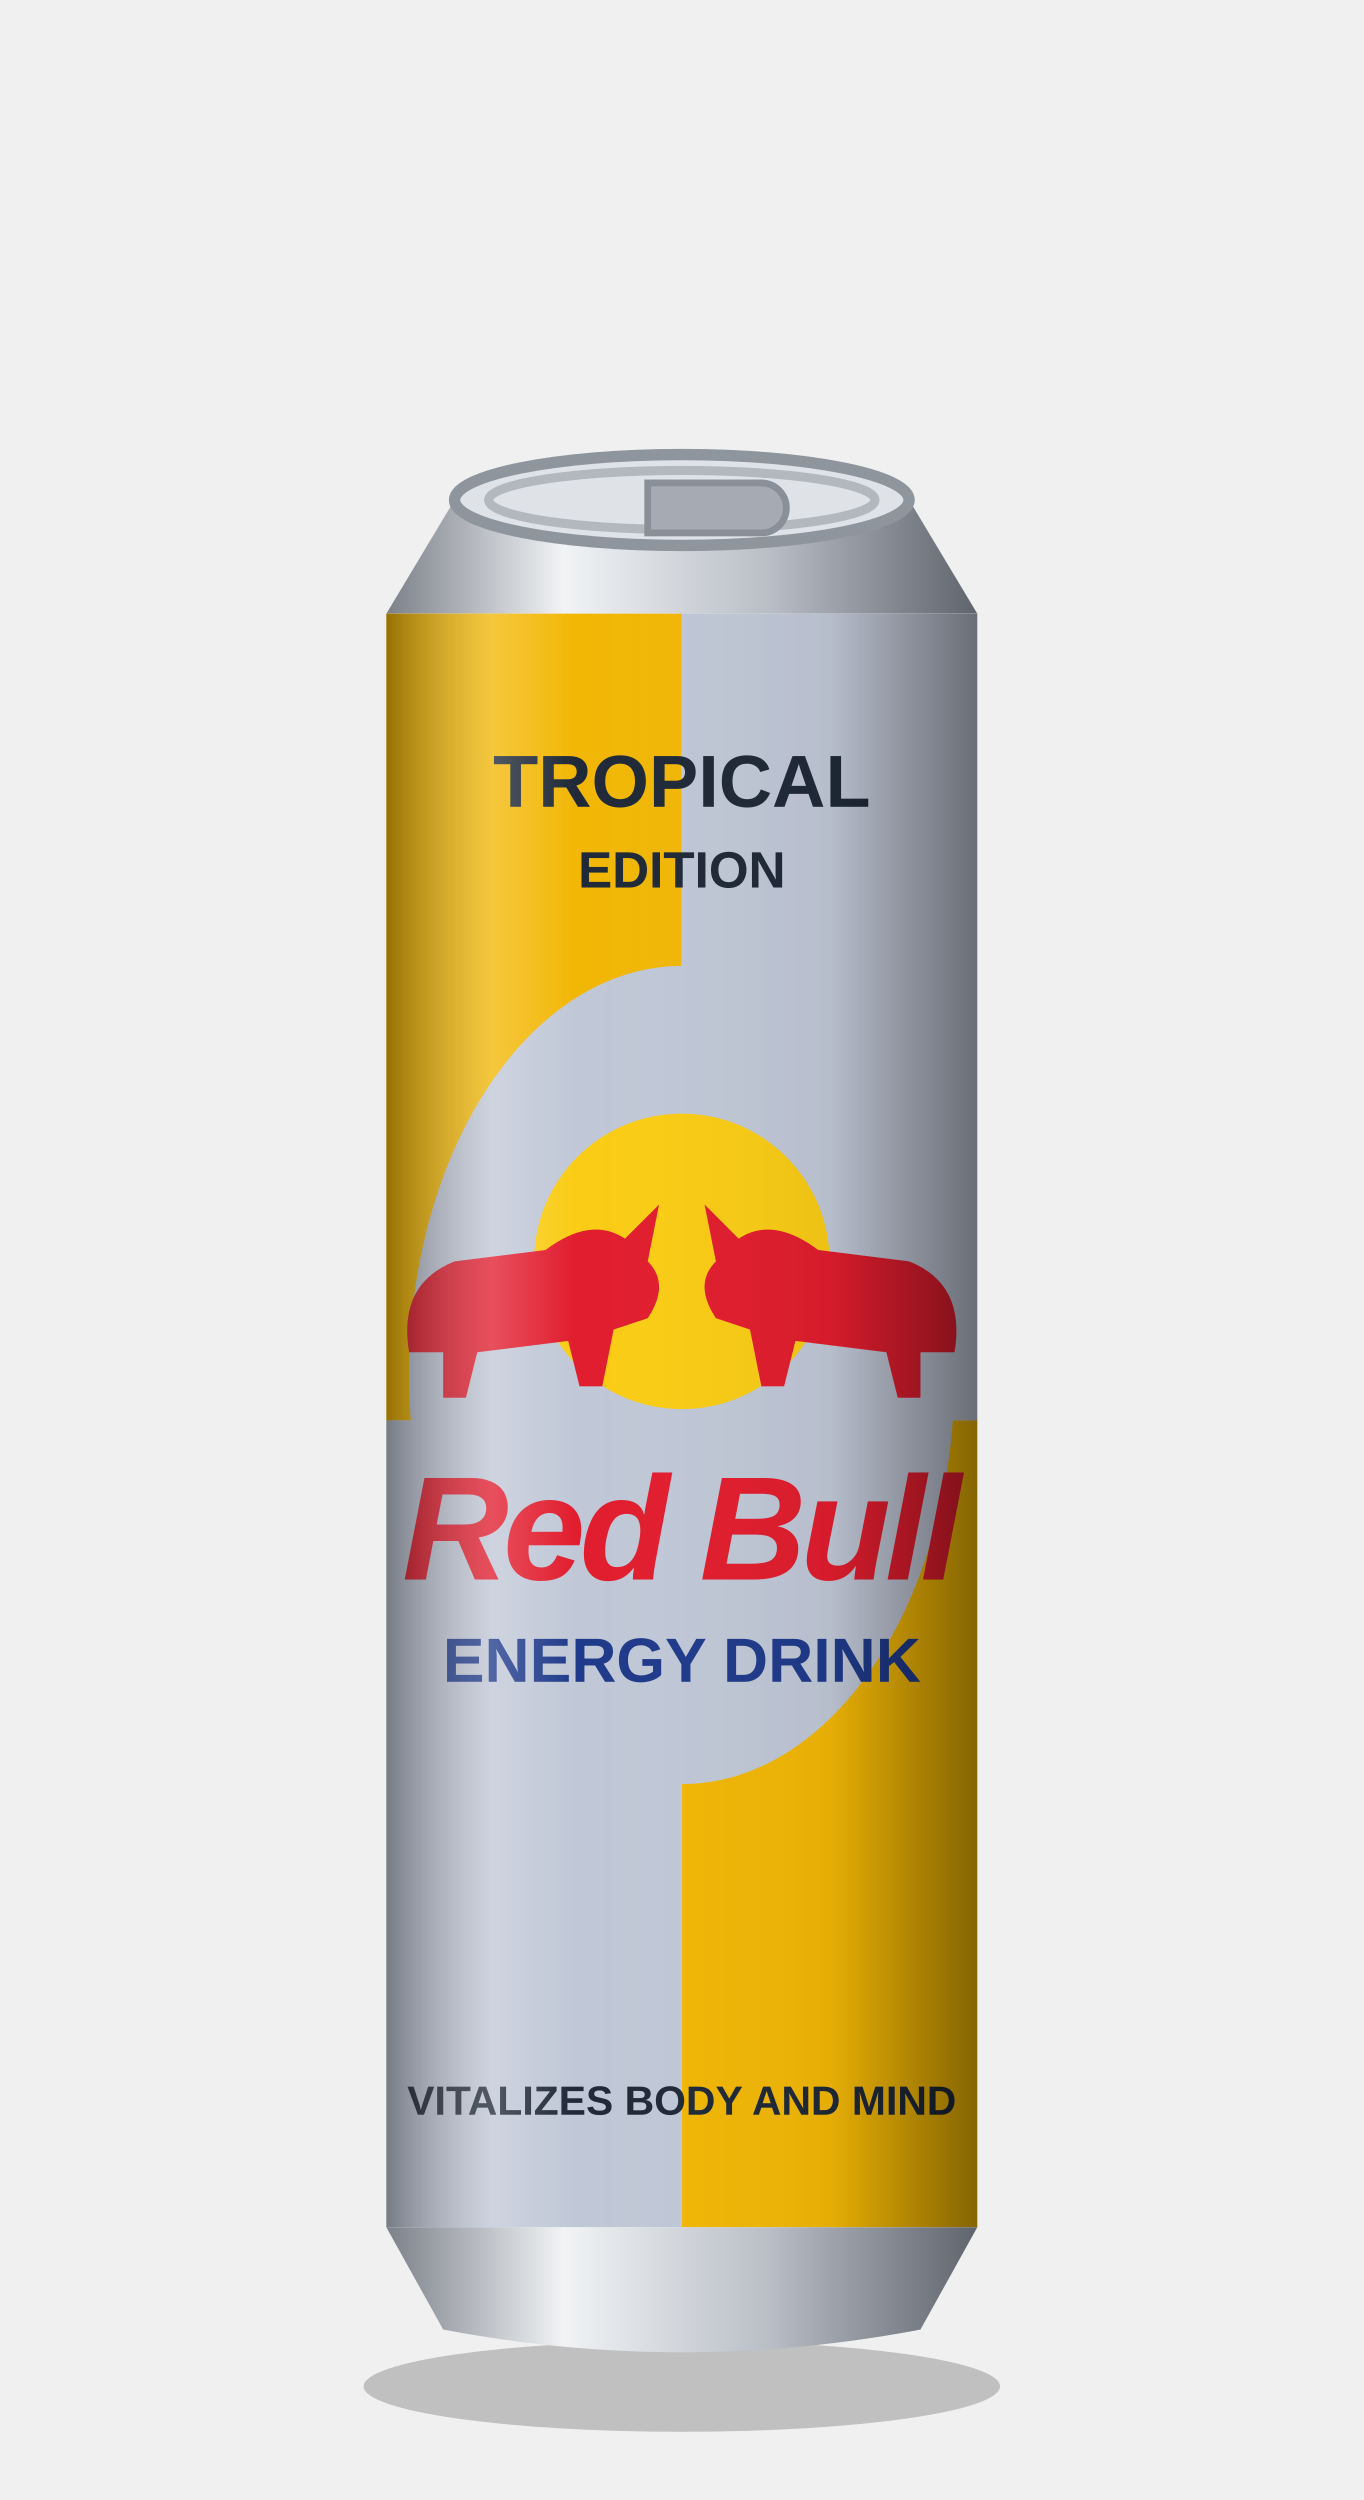
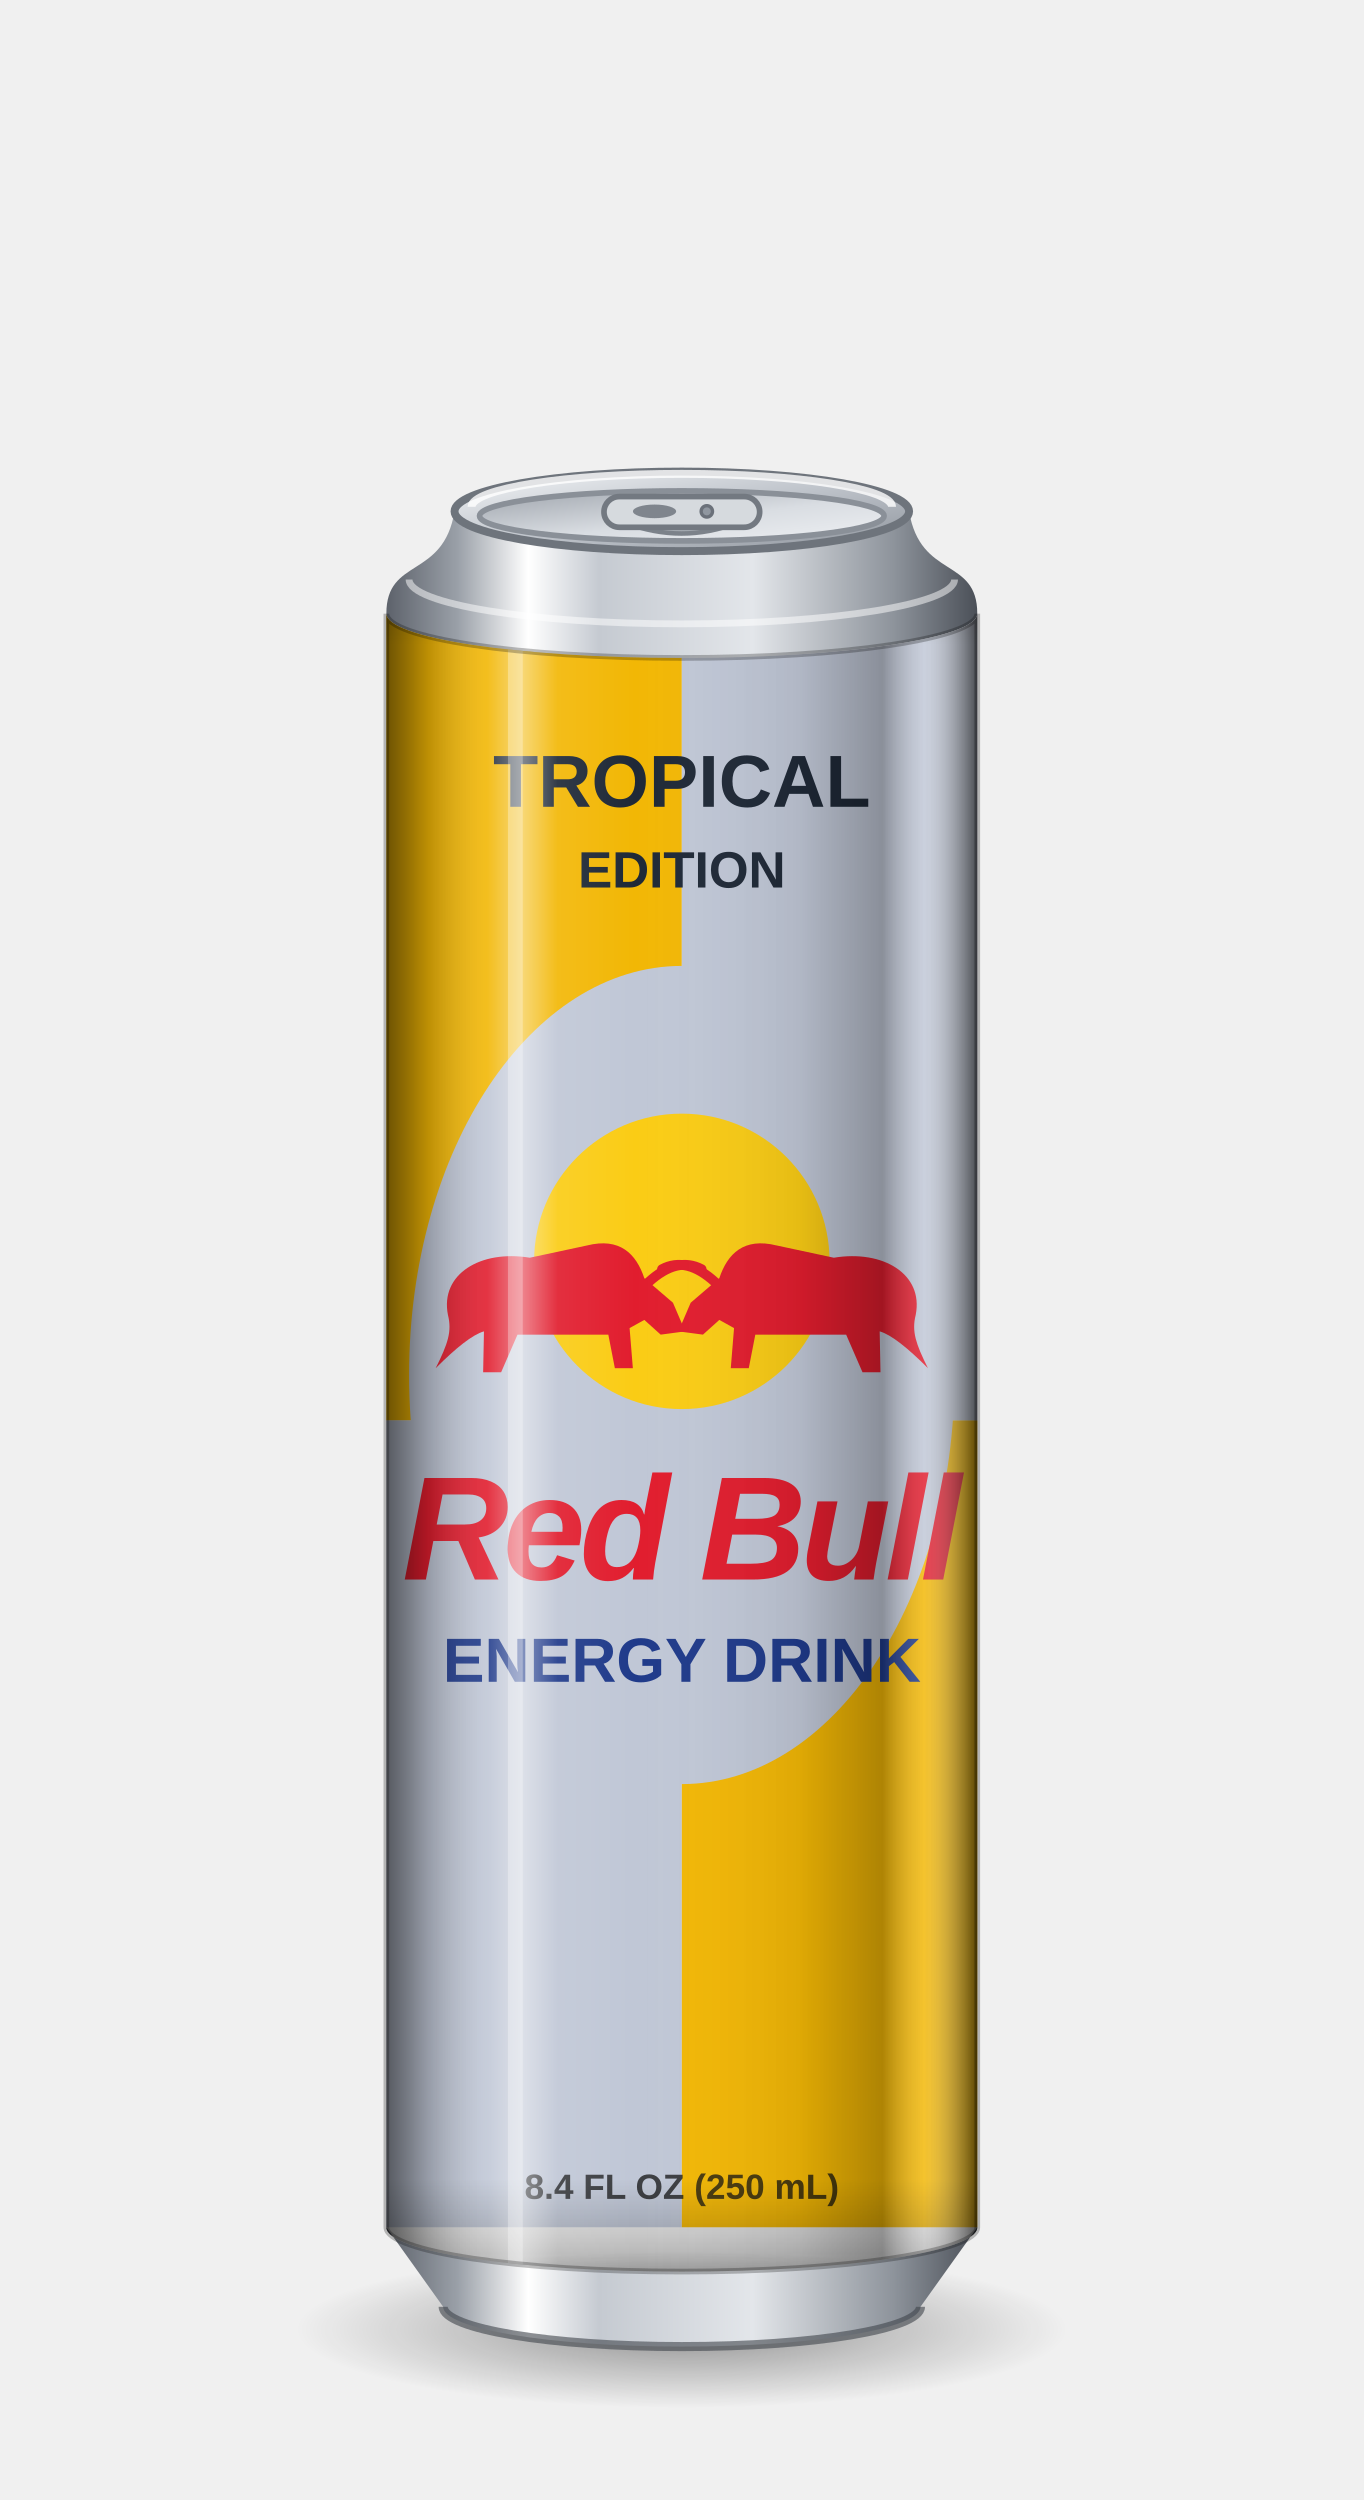
<svg xmlns="http://www.w3.org/2000/svg" viewBox="0 0 120 220" width="120" height="220" role="img" aria-label="Red Bull Tropical can, Second Wind art">
  <defs>
    <linearGradient id="shade-redbull-tropical" x1="0" x2="1">
-       <stop offset="0" stop-color="#000" stop-opacity="0.38" />
-       <stop offset="0.18" stop-color="#fff" stop-opacity="0.22" />
-       <stop offset="0.32" stop-color="#fff" stop-opacity="0" />
-       <stop offset="0.75" stop-color="#000" stop-opacity="0.05" />
-       <stop offset="1" stop-color="#000" stop-opacity="0.45" />
+       <stop offset="0" stop-color="#000" stop-opacity="0.55" />
+       <stop offset="0.07" stop-color="#000" stop-opacity="0.22" />
+       <stop offset="0.17" stop-color="#fff" stop-opacity="0.10" />
+       <stop offset="0.23" stop-color="#fff" stop-opacity="0.45" />
+       <stop offset="0.29" stop-color="#fff" stop-opacity="0.08" />
+       <stop offset="0.42" stop-color="#fff" stop-opacity="0" />
+       <stop offset="0.70" stop-color="#000" stop-opacity="0.08" />
+       <stop offset="0.84" stop-color="#000" stop-opacity="0.28" />
+       <stop offset="0.91" stop-color="#fff" stop-opacity="0.16" />
+       <stop offset="1" stop-color="#000" stop-opacity="0.62" />
+     </linearGradient>
+     <linearGradient id="vshade-redbull-tropical" x1="0" y1="0" x2="0" y2="1">
+       <stop offset="0" stop-color="#000" stop-opacity="0.28" />
+       <stop offset="0.05" stop-color="#000" stop-opacity="0" />
+       <stop offset="0.94" stop-color="#000" stop-opacity="0" />
+       <stop offset="1" stop-color="#000" stop-opacity="0.32" />
    </linearGradient>
    <linearGradient id="metal-redbull-tropical" x1="0" x2="1">
-       <stop offset="0" stop-color="#7c818a" />
-       <stop offset="0.3" stop-color="#f1f3f5" />
-       <stop offset="0.65" stop-color="#b9bec6" />
-       <stop offset="1" stop-color="#5f646d" />
+       <stop offset="0" stop-color="#5d626b" />
+       <stop offset="0.12" stop-color="#9aa0a8" />
+       <stop offset="0.24" stop-color="#ffffff" />
+       <stop offset="0.36" stop-color="#c5cad1" />
+       <stop offset="0.62" stop-color="#e3e6ea" />
+       <stop offset="0.86" stop-color="#8d939b" />
+       <stop offset="1" stop-color="#4b5058" />
    </linearGradient>
+     <linearGradient id="lid-redbull-tropical" x1="0" y1="0" x2="1" y2="1">
+       <stop offset="0" stop-color="#f4f6f8" />
+       <stop offset="0.5" stop-color="#bfc4cb" />
+       <stop offset="1" stop-color="#8e949c" />
+     </linearGradient>
+     <linearGradient id="well-redbull-tropical" x1="0" y1="0" x2="1" y2="1">
+       <stop offset="0" stop-color="#9ea4ac" />
+       <stop offset="0.55" stop-color="#d9dde2" />
+       <stop offset="1" stop-color="#eef0f3" />
+     </linearGradient>
+     <radialGradient id="floor-redbull-tropical">
+       <stop offset="0" stop-color="#000" stop-opacity="0.4" />
+       <stop offset="1" stop-color="#000" stop-opacity="0" />
+     </radialGradient>
    <clipPath id="body-redbull-tropical">
-       <rect x="34" y="54" width="52" height="142" />
+       <path d="M34 54 A26.0 3.9 0 0 0 86 54 L86 196 A26.0 3.9 0 0 1 34 196 Z" />
    </clipPath>
  </defs>
-   <ellipse cx="60.0" cy="210" rx="28.0" ry="4" fill="#000" opacity="0.2" />
-   <path d="M40 44 L80 44 L86 54 L34 54 Z" fill="url(#metal-redbull-tropical)" />
-   <ellipse cx="60.0" cy="44" rx="20.0" ry="4" fill="#dfe2e6" stroke="#8f959d" stroke-width="1" />
-   <ellipse cx="60.0" cy="44" rx="17.0" ry="2.6" fill="none" stroke="#b3b8bf" stroke-width="0.8" />
-   <path d="M57.0 42.5 h10 a2.2 2.2 0 0 1 0 4.4 h-10 z" fill="#a6abb3" stroke="#8a9098" stroke-width="0.6" />
+   <ellipse cx="60.0" cy="205" rx="34.0" ry="6.9" fill="url(#floor-redbull-tropical)" />
+   <path d="M34 196 A26.0 3.9 0 0 0 86 196 L81 203 A21.0 3.5 0 0 1 39 203 Z" fill="url(#metal-redbull-tropical)" />
+   <path d="M39 203 A21.0 3.5 0 0 0 81 203" stroke="#3f444b" stroke-width="0.8" fill="none" opacity="0.6" />
+   <path d="M34 54 C34 49,39 51,40 45 L80 45 C81 51,86 49,86 54 A26.0 3.9 0 0 1 34 54 Z" fill="url(#metal-redbull-tropical)" />
+   <path d="M36 51 A24.0 3.9 0 0 0 84 51" stroke="#fff" stroke-width="0.6" fill="none" opacity="0.5" />
  <g clip-path="url(#body-redbull-tropical)">
    <rect x="34.0" y="54.0" width="26.0" height="71.0" fill="#f2b705" />
    <rect x="60.0" y="54.0" width="26.0" height="71.0" fill="#c0c7d6" />
    <rect x="34.0" y="125.0" width="26.0" height="71.0" fill="#c0c7d6" />
    <rect x="60.0" y="125.0" width="26.0" height="71.0" fill="#f2b705" />
    <ellipse cx="60.0" cy="121.0" rx="24.0" ry="36" fill="#c0c7d6" />
    <circle cx="60.0" cy="111.0" r="13" fill="#facc15" />
-     <g transform="translate(46.0 115.0) scale(1 1)">
-       <path d="M-10 4 Q-11 -2 -6 -4 L2 -5 Q6 -8 9 -6 L12 -9 L11 -4 Q13 -2 11 1 L8 2 L7 7 L5 7 L4 3 L-4 4 L-5 8 L-7 8 L-7 4 Z" fill="#e11d2e" />
+     <g transform="translate(49.5 115.0) scale(0.72 0.72)">
+       <path d="M-14 1 C-15 -4 -10 -7 -4 -6 L3 -7.5 C7 -8.5 9 -6.5 10 -3.5 L13.5 -0.5 L15 3 L12 3.4 L10 1.6 L8.2 2.6 L8.6 7.5 L6.4 7.5 L5.6 3.4 L-5.5 3.4 L-7.5 8 L-9.7 8 L-9.6 3 C-11 3.4 -13 5 -15.5 7.5 C-14 4.5 -13.5 3 -14 1 Z" fill="#e11d2e" />
+       <path d="M10.5 -3 q3.5 -3.2 6.5 -1.6" stroke="#e11d2e" stroke-width="1.2" fill="none" stroke-linecap="round" />
    </g>
-     <g transform="translate(74.0 115.0) scale(-1 1)">
-       <path d="M-10 4 Q-11 -2 -6 -4 L2 -5 Q6 -8 9 -6 L12 -9 L11 -4 Q13 -2 11 1 L8 2 L7 7 L5 7 L4 3 L-4 4 L-5 8 L-7 8 L-7 4 Z" fill="#e11d2e" />
+     <g transform="translate(70.5 115.0) scale(-0.72 0.72)">
+       <path d="M-14 1 C-15 -4 -10 -7 -4 -6 L3 -7.5 C7 -8.5 9 -6.5 10 -3.5 L13.5 -0.5 L15 3 L12 3.4 L10 1.6 L8.2 2.6 L8.6 7.5 L6.4 7.5 L5.6 3.4 L-5.5 3.4 L-7.5 8 L-9.7 8 L-9.6 3 C-11 3.4 -13 5 -15.5 7.5 C-14 4.5 -13.5 3 -14 1 Z" fill="#e11d2e" />
+       <path d="M10.5 -3 q3.5 -3.2 6.5 -1.6" stroke="#e11d2e" stroke-width="1.2" fill="none" stroke-linecap="round" />
    </g>
    <text x="60.0" y="139.0" font-family="'Helvetica Neue',Arial,Inter,sans-serif" font-size="13" font-weight="900" text-anchor="middle" fill="#e11d2e" textLength="42.0" lengthAdjust="spacingAndGlyphs" font-style="italic" letter-spacing="-0.5">Red Bull</text>
    <text x="60.0" y="148.0" font-family="'Helvetica Neue',Arial,Inter,sans-serif" font-size="5.5" font-weight="800" text-anchor="middle" fill="#1f3a8a" textLength="36.0" lengthAdjust="spacingAndGlyphs">ENERGY DRINK</text>
    <text x="60.0" y="71.0" font-family="'Helvetica Neue',Arial,Inter,sans-serif" font-size="6.5" font-weight="900" text-anchor="middle" fill="#1f2937">TROPICAL</text>
    <text x="60.0" y="78.1" font-family="'Helvetica Neue',Arial,Inter,sans-serif" font-size="4.5" font-weight="700" text-anchor="middle" fill="#1f2937">EDITION</text>
-     <text x="60.0" y="186.1" font-family="'Helvetica Neue',Arial,Inter,sans-serif" font-size="3.6" font-weight="700" text-anchor="middle" fill="#1f2937" textLength="42.0" lengthAdjust="spacingAndGlyphs">VITALIZES BODY AND MIND</text>
-     <rect x="34" y="54" width="52" height="142" fill="url(#shade-redbull-tropical)" />
+     <text x="60.0" y="193.5" font-family="'Helvetica Neue',Arial,Inter,sans-serif" font-size="3.1" font-weight="700" text-anchor="middle" fill="#111111" opacity="0.75">8.4 FL OZ (250 mL)</text>
+     <rect x="34" y="50.1" width="52" height="149.8" fill="url(#vshade-redbull-tropical)" />
+     <rect x="34" y="50.1" width="52" height="149.8" fill="url(#shade-redbull-tropical)" />
+     <rect x="44.7" y="50.1" width="1.3" height="149.8" fill="#fff" opacity="0.3" />
  </g>
-   <path d="M34 196 L86 196 L81 205 Q60.0 209 39 205 Z" fill="url(#metal-redbull-tropical)" />
+   <path d="M34 54 A26.0 3.9 0 0 0 86 54 L86 196 A26.0 3.9 0 0 1 34 196 Z" fill="none" stroke="#000" stroke-opacity="0.25" stroke-width="0.5" />
+   <ellipse cx="60.0" cy="45" rx="20.0" ry="3.5" fill="url(#lid-redbull-tropical)" stroke="#6e747c" stroke-width="0.7" />
+   <ellipse cx="60.0" cy="45.4" rx="17.8" ry="2.2" fill="url(#well-redbull-tropical)" stroke="#8a9098" stroke-width="0.5" />
+   <path d="M55.0 46.0 q5.0 1.9 9.9 0 l-1.3 -1.2 h-7.3 z" fill="#a9aeb5" stroke="#7c828a" stroke-width="0.4" />
+   <path d="M54.5 43.7 h11.0 a1.3 1.3 0 0 1 0 2.7 h-11.0 a1.3 1.3 0 0 1 0 -2.7 z" fill="#d6dade" stroke="#737981" stroke-width="0.5" />
+   <ellipse cx="57.6" cy="45" rx="1.9" ry="0.6" fill="#7f858d" />
+   <circle cx="62.2" cy="45" r="0.5" fill="#9097a0" stroke="#6b717a" stroke-width="0.3" />
+   <path d="M41.5 44.6 A18.5 2.9 0 0 1 78.5 44.6" stroke="#fff" stroke-width="0.7" fill="none" opacity="0.8" />
</svg>
